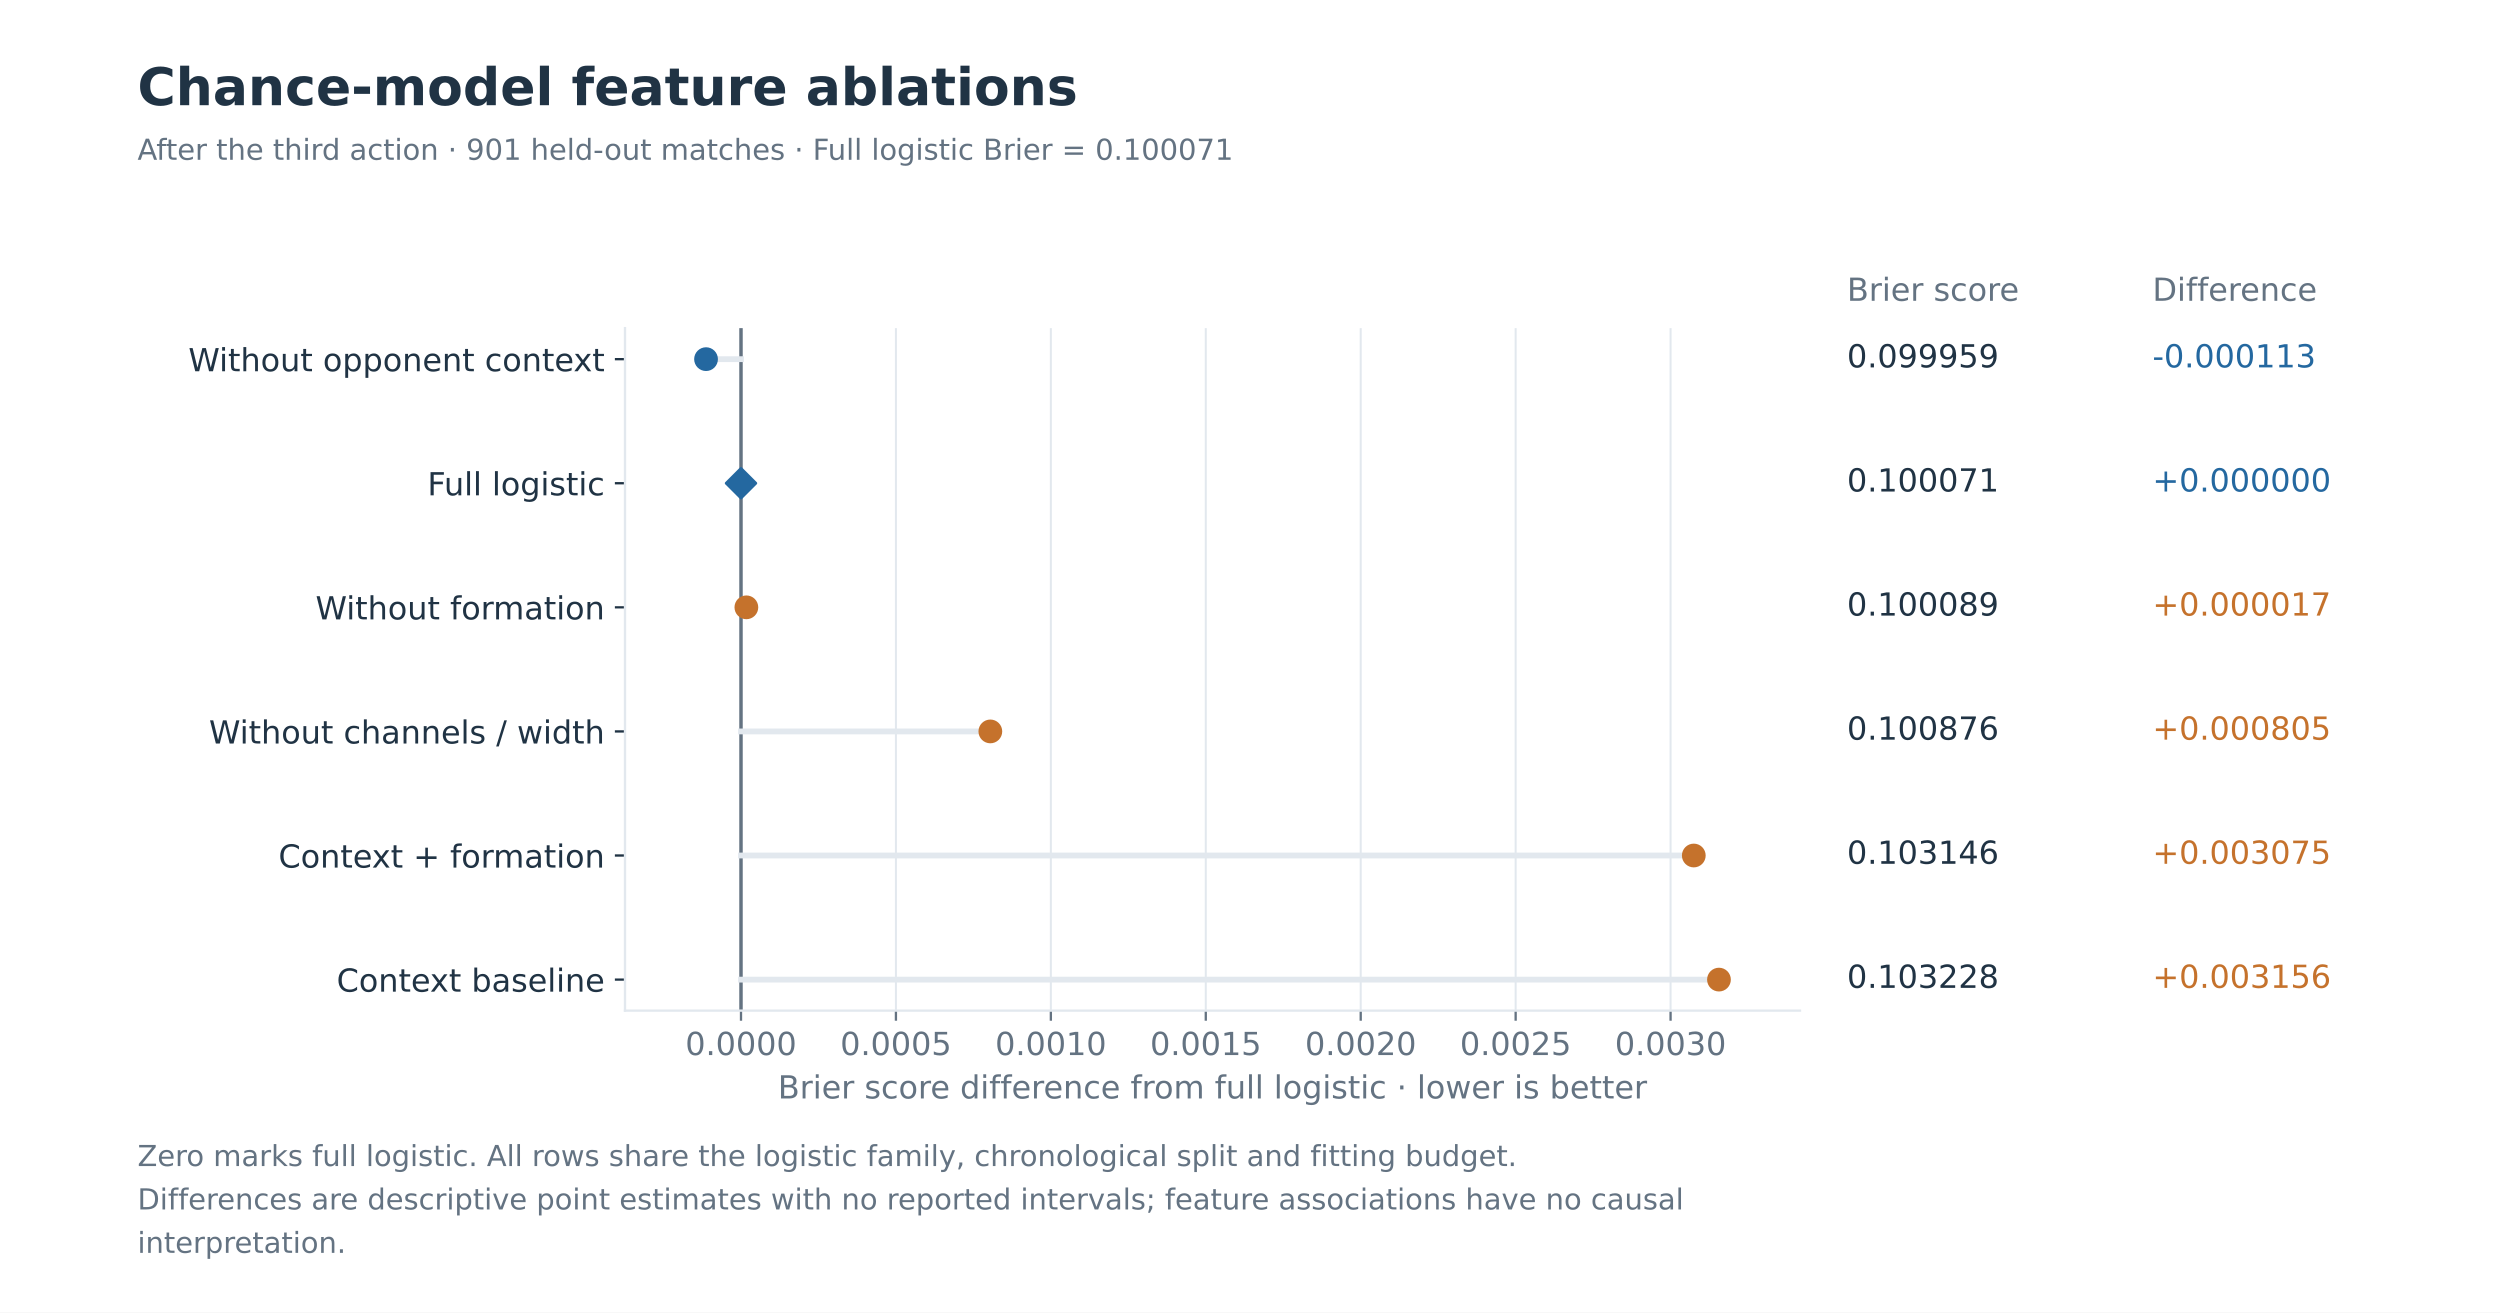
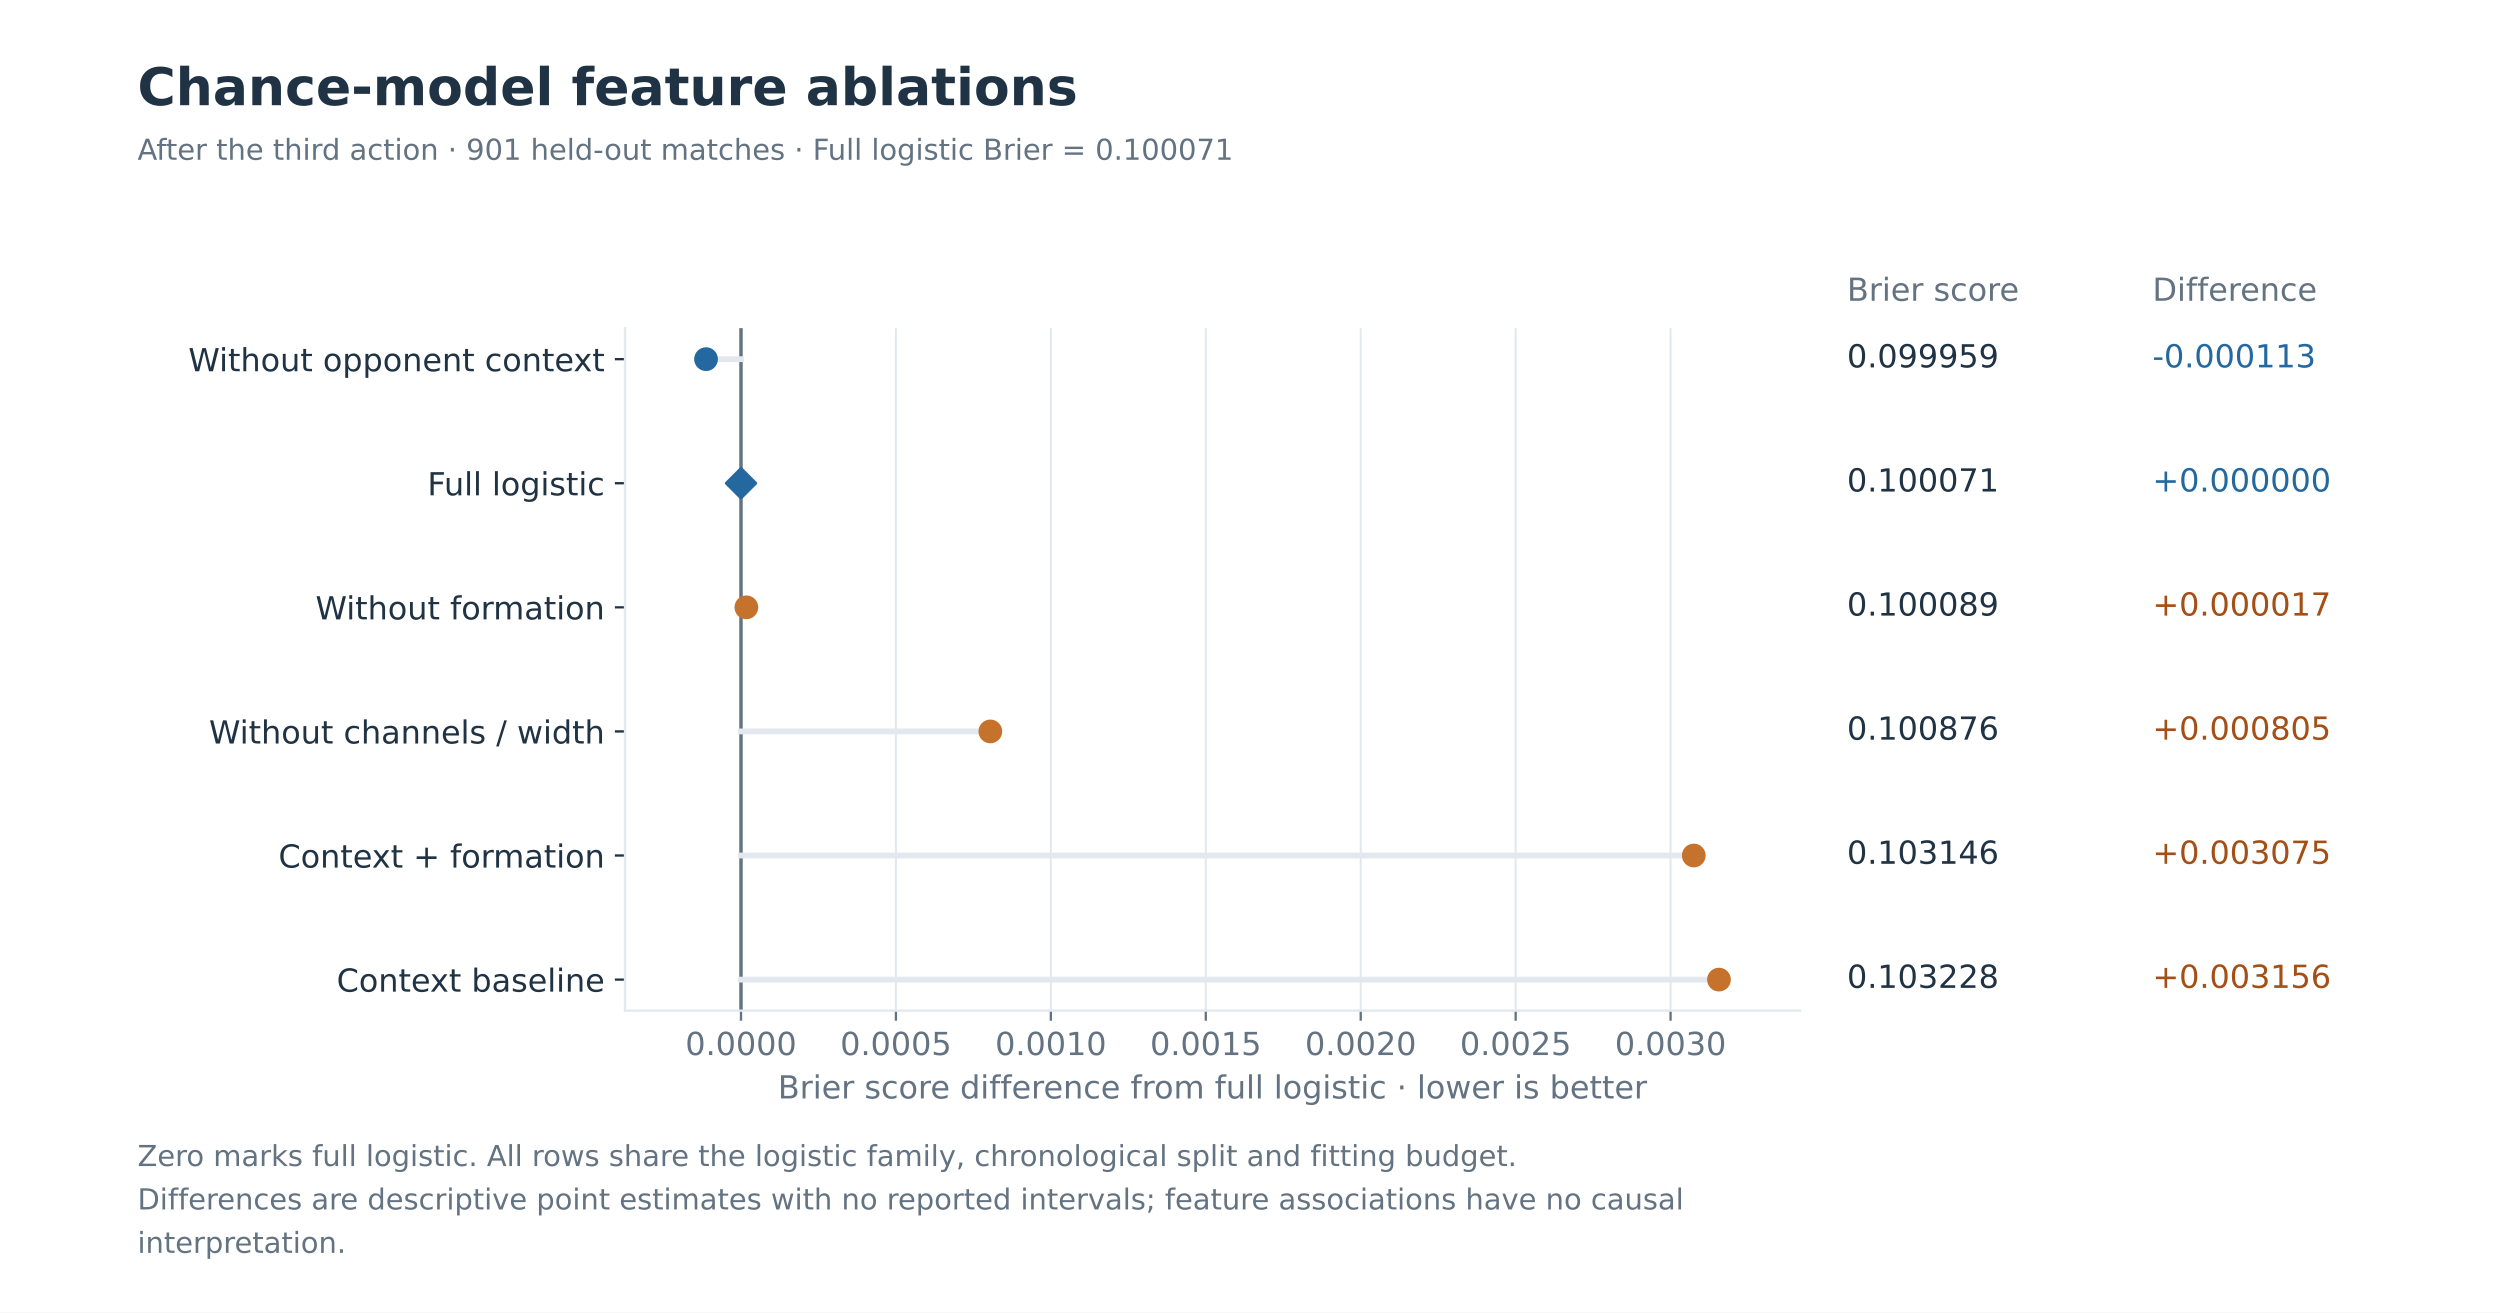
<svg xmlns="http://www.w3.org/2000/svg" xmlns:xlink="http://www.w3.org/1999/xlink" width="864pt" height="453.6pt" viewBox="0 0 864 453.6" version="1.1" role="img" aria-labelledby="figure-chance-ablations-title figure-chance-ablations-desc">
  <defs>
    <style type="text/css">*{stroke-linejoin: round; stroke-linecap: butt}</style>
  </defs>
  <g id="figure_1">
    <g id="patch_1">
      <path d="M 0 453.6  L 864 453.6  L 864 0  L 0 0  z " style="fill: #ffffff" />
    </g>
    <g id="axes_1">
      <g id="patch_2">
        <path d="M 216 349.272  L 622.08 349.272  L 622.08 113.4  L 216 113.4  z " style="fill: #ffffff" />
      </g>
      <g id="matplotlib.axis_1">
        <g id="xtick_1">
          <g id="line2d_1">
            <path d="M 256.089 349.272  L 256.089 113.4  " clip-path="url(#pb1eefb1c30)" style="fill: none; stroke: #e2e8ee; stroke-width: 0.7; stroke-linecap: square" />
          </g>
          <g id="line2d_2">
            <defs>
              <path id="ma2e9243afa" d="M 0 0  L 0 3.5  " style="stroke: #647382; stroke-width: 0.8" />
            </defs>
            <g>
              <use xlink:href="#ma2e9243afa" x="256.089" y="349.272" style="fill: #647382; stroke: #647382; stroke-width: 0.8" />
            </g>
          </g>
          <g id="text_1">
            <text style="font-size: 11px; font-family: 'DejaVu Sans'; text-anchor: middle; fill: #647382" x="256.089" y="364.629" transform="rotate(-0 256.0891 364.6294)">0.0000</text>
          </g>
        </g>
        <g id="xtick_2">
          <g id="line2d_3">
            <path d="M 309.633 349.272  L 309.633 113.4  " clip-path="url(#pb1eefb1c30)" style="fill: none; stroke: #e2e8ee; stroke-width: 0.7; stroke-linecap: square" />
          </g>
          <g id="line2d_4">
            <g>
              <use xlink:href="#ma2e9243afa" x="309.633" y="349.272" style="fill: #647382; stroke: #647382; stroke-width: 0.8" />
            </g>
          </g>
          <g id="text_2">
            <text style="font-size: 11px; font-family: 'DejaVu Sans'; text-anchor: middle; fill: #647382" x="309.633" y="364.629" transform="rotate(-0 309.6328 364.6294)">0.0005</text>
          </g>
        </g>
        <g id="xtick_3">
          <g id="line2d_5">
            <path d="M 363.177 349.272  L 363.177 113.4  " clip-path="url(#pb1eefb1c30)" style="fill: none; stroke: #e2e8ee; stroke-width: 0.7; stroke-linecap: square" />
          </g>
          <g id="line2d_6">
            <g>
              <use xlink:href="#ma2e9243afa" x="363.177" y="349.272" style="fill: #647382; stroke: #647382; stroke-width: 0.8" />
            </g>
          </g>
          <g id="text_3">
            <text style="font-size: 11px; font-family: 'DejaVu Sans'; text-anchor: middle; fill: #647382" x="363.177" y="364.629" transform="rotate(-0 363.1765 364.6294)">0.0010</text>
          </g>
        </g>
        <g id="xtick_4">
          <g id="line2d_7">
            <path d="M 416.72 349.272  L 416.72 113.4  " clip-path="url(#pb1eefb1c30)" style="fill: none; stroke: #e2e8ee; stroke-width: 0.7; stroke-linecap: square" />
          </g>
          <g id="line2d_8">
            <g>
              <use xlink:href="#ma2e9243afa" x="416.72" y="349.272" style="fill: #647382; stroke: #647382; stroke-width: 0.8" />
            </g>
          </g>
          <g id="text_4">
            <text style="font-size: 11px; font-family: 'DejaVu Sans'; text-anchor: middle; fill: #647382" x="416.72" y="364.629" transform="rotate(-0 416.7202 364.6294)">0.0015</text>
          </g>
        </g>
        <g id="xtick_5">
          <g id="line2d_9">
            <path d="M 470.264 349.272  L 470.264 113.4  " clip-path="url(#pb1eefb1c30)" style="fill: none; stroke: #e2e8ee; stroke-width: 0.7; stroke-linecap: square" />
          </g>
          <g id="line2d_10">
            <g>
              <use xlink:href="#ma2e9243afa" x="470.264" y="349.272" style="fill: #647382; stroke: #647382; stroke-width: 0.8" />
            </g>
          </g>
          <g id="text_5">
            <text style="font-size: 11px; font-family: 'DejaVu Sans'; text-anchor: middle; fill: #647382" x="470.264" y="364.629" transform="rotate(-0 470.2639 364.6294)">0.0020</text>
          </g>
        </g>
        <g id="xtick_6">
          <g id="line2d_11">
            <path d="M 523.808 349.272  L 523.808 113.4  " clip-path="url(#pb1eefb1c30)" style="fill: none; stroke: #e2e8ee; stroke-width: 0.7; stroke-linecap: square" />
          </g>
          <g id="line2d_12">
            <g>
              <use xlink:href="#ma2e9243afa" x="523.808" y="349.272" style="fill: #647382; stroke: #647382; stroke-width: 0.8" />
            </g>
          </g>
          <g id="text_6">
            <text style="font-size: 11px; font-family: 'DejaVu Sans'; text-anchor: middle; fill: #647382" x="523.808" y="364.629" transform="rotate(-0 523.8076 364.6294)">0.0025</text>
          </g>
        </g>
        <g id="xtick_7">
          <g id="line2d_13">
            <path d="M 577.351 349.272  L 577.351 113.4  " clip-path="url(#pb1eefb1c30)" style="fill: none; stroke: #e2e8ee; stroke-width: 0.7; stroke-linecap: square" />
          </g>
          <g id="line2d_14">
            <g>
              <use xlink:href="#ma2e9243afa" x="577.351" y="349.272" style="fill: #647382; stroke: #647382; stroke-width: 0.8" />
            </g>
          </g>
          <g id="text_7">
            <text style="font-size: 11px; font-family: 'DejaVu Sans'; text-anchor: middle; fill: #647382" x="577.351" y="364.629" transform="rotate(-0 577.3513 364.6294)">0.0030</text>
          </g>
        </g>
        <g id="text_8">
          <text style="font-size: 11px; font-family: 'DejaVu Sans'; text-anchor: middle; fill: #647382" x="419.04" y="379.63" transform="rotate(-0 419.04 379.6303)">Brier score difference from full logistic · lower is better</text>
        </g>
      </g>
      <g id="matplotlib.axis_2">
        <g id="ytick_1">
          <g id="line2d_15">
            <defs>
              <path id="m14d82e2b65" d="M 0 0  L -3.5 0  " style="stroke: #203344; stroke-width: 0.8" />
            </defs>
            <g>
              <use xlink:href="#m14d82e2b65" x="216" y="124.121" style="fill: #203344; stroke: #203344; stroke-width: 0.8" />
            </g>
          </g>
          <g id="text_9">
            <text style="font-size: 11px; font-family: 'DejaVu Sans'; text-anchor: end; fill: #203344" x="209" y="128.301" transform="rotate(-0 209 128.3006)">Without opponent context</text>
          </g>
        </g>
        <g id="ytick_2">
          <g id="line2d_16">
            <g>
              <use xlink:href="#m14d82e2b65" x="216" y="167.007" style="fill: #203344; stroke: #203344; stroke-width: 0.8" />
            </g>
          </g>
          <g id="text_10">
            <text style="font-size: 11px; font-family: 'DejaVu Sans'; text-anchor: end; fill: #203344" x="209" y="171.186" transform="rotate(-0 209 171.1864)">Full logistic</text>
          </g>
        </g>
        <g id="ytick_3">
          <g id="line2d_17">
            <g>
              <use xlink:href="#m14d82e2b65" x="216" y="209.893" style="fill: #203344; stroke: #203344; stroke-width: 0.8" />
            </g>
          </g>
          <g id="text_11">
            <text style="font-size: 11px; font-family: 'DejaVu Sans'; text-anchor: end; fill: #203344" x="209" y="214.072" transform="rotate(-0 209 214.0722)">Without formation</text>
          </g>
        </g>
        <g id="ytick_4">
          <g id="line2d_18">
            <g>
              <use xlink:href="#m14d82e2b65" x="216" y="252.779" style="fill: #203344; stroke: #203344; stroke-width: 0.8" />
            </g>
          </g>
          <g id="text_12">
            <text style="font-size: 11px; font-family: 'DejaVu Sans'; text-anchor: end; fill: #203344" x="209" y="256.958" transform="rotate(-0 209 256.9581)">Without channels / width</text>
          </g>
        </g>
        <g id="ytick_5">
          <g id="line2d_19">
            <g>
              <use xlink:href="#m14d82e2b65" x="216" y="295.665" style="fill: #203344; stroke: #203344; stroke-width: 0.8" />
            </g>
          </g>
          <g id="text_13">
            <text style="font-size: 11px; font-family: 'DejaVu Sans'; text-anchor: end; fill: #203344" x="209" y="299.844" transform="rotate(-0 209 299.8439)">Context + formation</text>
          </g>
        </g>
        <g id="ytick_6">
          <g id="line2d_20">
            <g>
              <use xlink:href="#m14d82e2b65" x="216" y="338.551" style="fill: #203344; stroke: #203344; stroke-width: 0.8" />
            </g>
          </g>
          <g id="text_14">
            <text style="font-size: 11px; font-family: 'DejaVu Sans'; text-anchor: end; fill: #203344" x="209" y="342.73" transform="rotate(-0 209 342.7297)">Context baseline</text>
          </g>
        </g>
      </g>
      <g id="line2d_21">
        <path d="M 256.089 349.272  L 256.089 113.4  " clip-path="url(#pb1eefb1c30)" style="fill: none; stroke: #647382; stroke-width: 1.2; stroke-linecap: square" />
      </g>
      <g id="line2d_22">
        <path d="M 256.089 124.121  L 244.006 124.121  " clip-path="url(#pb1eefb1c30)" style="fill: none; stroke: #e2e8ee; stroke-width: 2; stroke-linecap: square" />
      </g>
      <g id="line2d_23">
        <path d="M 256.089 167.007  L 256.089 167.007  " clip-path="url(#pb1eefb1c30)" style="fill: none; stroke: #e2e8ee; stroke-width: 2; stroke-linecap: square" />
      </g>
      <g id="line2d_24">
        <path d="M 256.089 209.893  L 257.946 209.893  " clip-path="url(#pb1eefb1c30)" style="fill: none; stroke: #e2e8ee; stroke-width: 2; stroke-linecap: square" />
      </g>
      <g id="line2d_25">
        <path d="M 256.089 252.779  L 342.261 252.779  " clip-path="url(#pb1eefb1c30)" style="fill: none; stroke: #e2e8ee; stroke-width: 2; stroke-linecap: square" />
      </g>
      <g id="line2d_26">
        <path d="M 256.089 295.665  L 585.373 295.665  " clip-path="url(#pb1eefb1c30)" style="fill: none; stroke: #e2e8ee; stroke-width: 2; stroke-linecap: square" />
      </g>
      <g id="line2d_27">
        <path d="M 256.089 338.551  L 594.074 338.551  " clip-path="url(#pb1eefb1c30)" style="fill: none; stroke: #e2e8ee; stroke-width: 2; stroke-linecap: square" />
      </g>
      <g id="patch_3">
        <path d="M 216 349.272  L 216 113.4  " style="fill: none; stroke: #e2e8ee; stroke-width: 0.8; stroke-linejoin: miter; stroke-linecap: square" />
      </g>
      <g id="patch_4">
        <path d="M 216 349.272  L 622.08 349.272  " style="fill: none; stroke: #e2e8ee; stroke-width: 0.8; stroke-linejoin: miter; stroke-linecap: square" />
      </g>
      <g id="PathCollection_1">
        <defs>
          <path id="mb4b7bd29f7" d="M 0 3.606  C 0.956 3.606 1.873 3.226 2.55 2.55  C 3.226 1.873 3.606 0.956 3.606 0  C 3.606 -0.956 3.226 -1.873 2.55 -2.55  C 1.873 -3.226 0.956 -3.606 0 -3.606  C -0.956 -3.606 -1.873 -3.226 -2.55 -2.55  C -3.226 -1.873 -3.606 -0.956 -3.606 0  C -3.606 0.956 -3.226 1.873 -2.55 2.55  C -1.873 3.226 -0.956 3.606 0 3.606  z " style="stroke: #2468a0" />
        </defs>
        <g clip-path="url(#pb1eefb1c30)">
          <use xlink:href="#mb4b7bd29f7" x="244.006" y="124.121" style="fill: #2468a0; stroke: #2468a0" />
        </g>
      </g>
      <g id="text_15">
        <text style="font-size: 11px; font-family: 'DejaVu Sans'; text-anchor: start; fill: #203344" x="638.323" y="126.979" transform="rotate(-0 638.3232 126.9789)">0.099959</text>
      </g>
      <g id="text_16">
        <text style="font-size: 11px; font-family: 'DejaVu Sans'; text-anchor: start; fill: #2468a0" x="743.904" y="126.979" transform="rotate(-0 743.904 126.9789)">-0.000113</text>
      </g>
      <g id="PathCollection_2">
        <defs>
          <path id="m29e9fe2961" d="M -0 5.099  L 5.099 0  L 0 -5.099  L -5.099 -0  z " style="stroke: #2468a0" />
        </defs>
        <g clip-path="url(#pb1eefb1c30)">
          <use xlink:href="#m29e9fe2961" x="256.089" y="167.007" style="fill: #2468a0; stroke: #2468a0" />
        </g>
      </g>
      <g id="text_17">
        <text style="font-size: 11px; font-family: 'DejaVu Sans'; text-anchor: start; fill: #203344" x="638.323" y="169.865" transform="rotate(-0 638.3232 169.8647)">0.100071</text>
      </g>
      <g id="text_18">
        <text style="font-size: 11px; font-family: 'DejaVu Sans'; text-anchor: start; fill: #2468a0" x="743.904" y="169.865" transform="rotate(-0 743.904 169.8647)">+0.000000</text>
      </g>
      <g id="PathCollection_3">
        <defs>
          <path id="m355e150705" d="M 0 3.606  C 0.956 3.606 1.873 3.226 2.55 2.55  C 3.226 1.873 3.606 0.956 3.606 0  C 3.606 -0.956 3.226 -1.873 2.55 -2.55  C 1.873 -3.226 0.956 -3.606 0 -3.606  C -0.956 -3.606 -1.873 -3.226 -2.55 -2.55  C -3.226 -1.873 -3.606 -0.956 -3.606 0  C -3.606 0.956 -3.226 1.873 -2.55 2.55  C -1.873 3.226 -0.956 3.606 0 3.606  z " style="stroke: #c5722c" />
        </defs>
        <g clip-path="url(#pb1eefb1c30)">
          <use xlink:href="#m355e150705" x="257.946" y="209.893" style="fill: #c5722c; stroke: #c5722c" />
        </g>
      </g>
      <g id="text_19">
        <text style="font-size: 11px; font-family: 'DejaVu Sans'; text-anchor: start; fill: #203344" x="638.323" y="212.751" transform="rotate(-0 638.3232 212.7505)">0.100089</text>
      </g>
      <g id="text_20">
-         <text style="font-size: 11px; font-family: 'DejaVu Sans'; text-anchor: start; fill: #c5722c" x="743.904" y="212.751" transform="rotate(-0 743.904 212.7505)">+0.000017</text>
+         <text style="font-size: 11px; font-family: 'DejaVu Sans'; text-anchor: start; fill: #a34f15" x="743.904" y="212.751" transform="rotate(-0 743.904 212.7505)">+0.000017</text>
      </g>
      <g id="PathCollection_4">
        <g clip-path="url(#pb1eefb1c30)">
          <use xlink:href="#m355e150705" x="342.261" y="252.779" style="fill: #c5722c; stroke: #c5722c" />
        </g>
      </g>
      <g id="text_21">
        <text style="font-size: 11px; font-family: 'DejaVu Sans'; text-anchor: start; fill: #203344" x="638.323" y="255.636" transform="rotate(-0 638.3232 255.6363)">0.100876</text>
      </g>
      <g id="text_22">
-         <text style="font-size: 11px; font-family: 'DejaVu Sans'; text-anchor: start; fill: #c5722c" x="743.904" y="255.636" transform="rotate(-0 743.904 255.6363)">+0.000805</text>
+         <text style="font-size: 11px; font-family: 'DejaVu Sans'; text-anchor: start; fill: #a34f15" x="743.904" y="255.636" transform="rotate(-0 743.904 255.6363)">+0.000805</text>
      </g>
      <g id="PathCollection_5">
        <g clip-path="url(#pb1eefb1c30)">
          <use xlink:href="#m355e150705" x="585.373" y="295.665" style="fill: #c5722c; stroke: #c5722c" />
        </g>
      </g>
      <g id="text_23">
        <text style="font-size: 11px; font-family: 'DejaVu Sans'; text-anchor: start; fill: #203344" x="638.323" y="298.522" transform="rotate(-0 638.3232 298.5221)">0.103146</text>
      </g>
      <g id="text_24">
-         <text style="font-size: 11px; font-family: 'DejaVu Sans'; text-anchor: start; fill: #c5722c" x="743.904" y="298.522" transform="rotate(-0 743.904 298.5221)">+0.003075</text>
+         <text style="font-size: 11px; font-family: 'DejaVu Sans'; text-anchor: start; fill: #a34f15" x="743.904" y="298.522" transform="rotate(-0 743.904 298.5221)">+0.003075</text>
      </g>
      <g id="PathCollection_6">
        <g clip-path="url(#pb1eefb1c30)">
          <use xlink:href="#m355e150705" x="594.074" y="338.551" style="fill: #c5722c; stroke: #c5722c" />
        </g>
      </g>
      <g id="text_25">
        <text style="font-size: 11px; font-family: 'DejaVu Sans'; text-anchor: start; fill: #203344" x="638.323" y="341.408" transform="rotate(-0 638.3232 341.408)">0.103228</text>
      </g>
      <g id="text_26">
-         <text style="font-size: 11px; font-family: 'DejaVu Sans'; text-anchor: start; fill: #c5722c" x="743.904" y="341.408" transform="rotate(-0 743.904 341.408)">+0.003156</text>
+         <text style="font-size: 11px; font-family: 'DejaVu Sans'; text-anchor: start; fill: #a34f15" x="743.904" y="341.408" transform="rotate(-0 743.904 341.408)">+0.003156</text>
      </g>
      <g id="text_27">
        <text style="font-size: 11px; font-family: 'DejaVu Sans'; text-anchor: start; fill: #647382" x="638.323" y="103.965" transform="rotate(-0 638.3232 103.9651)">Brier score</text>
      </g>
      <g id="text_28">
        <text style="font-size: 11px; font-family: 'DejaVu Sans'; text-anchor: start; fill: #647382" x="743.904" y="103.965" transform="rotate(-0 743.904 103.9651)">Difference</text>
      </g>
    </g>
    <g id="text_29">
      <text style="font-weight: 700; font-size: 18px; font-family: 'DejaVu Sans'; text-anchor: start; fill: #203344" x="47.52" y="36.357" transform="rotate(-0 47.52 36.35719)">Chance-model feature ablations</text>
    </g>
    <g id="text_30">
      <text style="font-size: 10px; font-family: 'DejaVu Sans'; text-anchor: start; fill: #647382" x="47.52" y="55.226" transform="rotate(-0 47.52 55.22644)">After the third action · 901 held-out matches · Full logistic Brier = 0.100071</text>
    </g>
    <g id="text_31">
      <text style="font-size: 10px; font-family: 'DejaVu Sans'; fill: #647382" transform="translate(47.52 402.9834)">Zero marks full logistic. All rows share the logistic family, chronological split and fitting budget.</text>
      <text style="font-size: 10px; font-family: 'DejaVu Sans'; fill: #647382" transform="translate(47.52 417.9834)">Differences are descriptive point estimates with no reported intervals; feature associations have no causal</text>
      <text style="font-size: 10px; font-family: 'DejaVu Sans'; fill: #647382" transform="translate(47.52 432.9834)">interpretation.</text>
    </g>
  </g>
  <defs>
    <clipPath id="pb1eefb1c30">
      <rect x="216" y="113.4" width="406.08" height="235.872" />
    </clipPath>
  </defs>
</svg>
